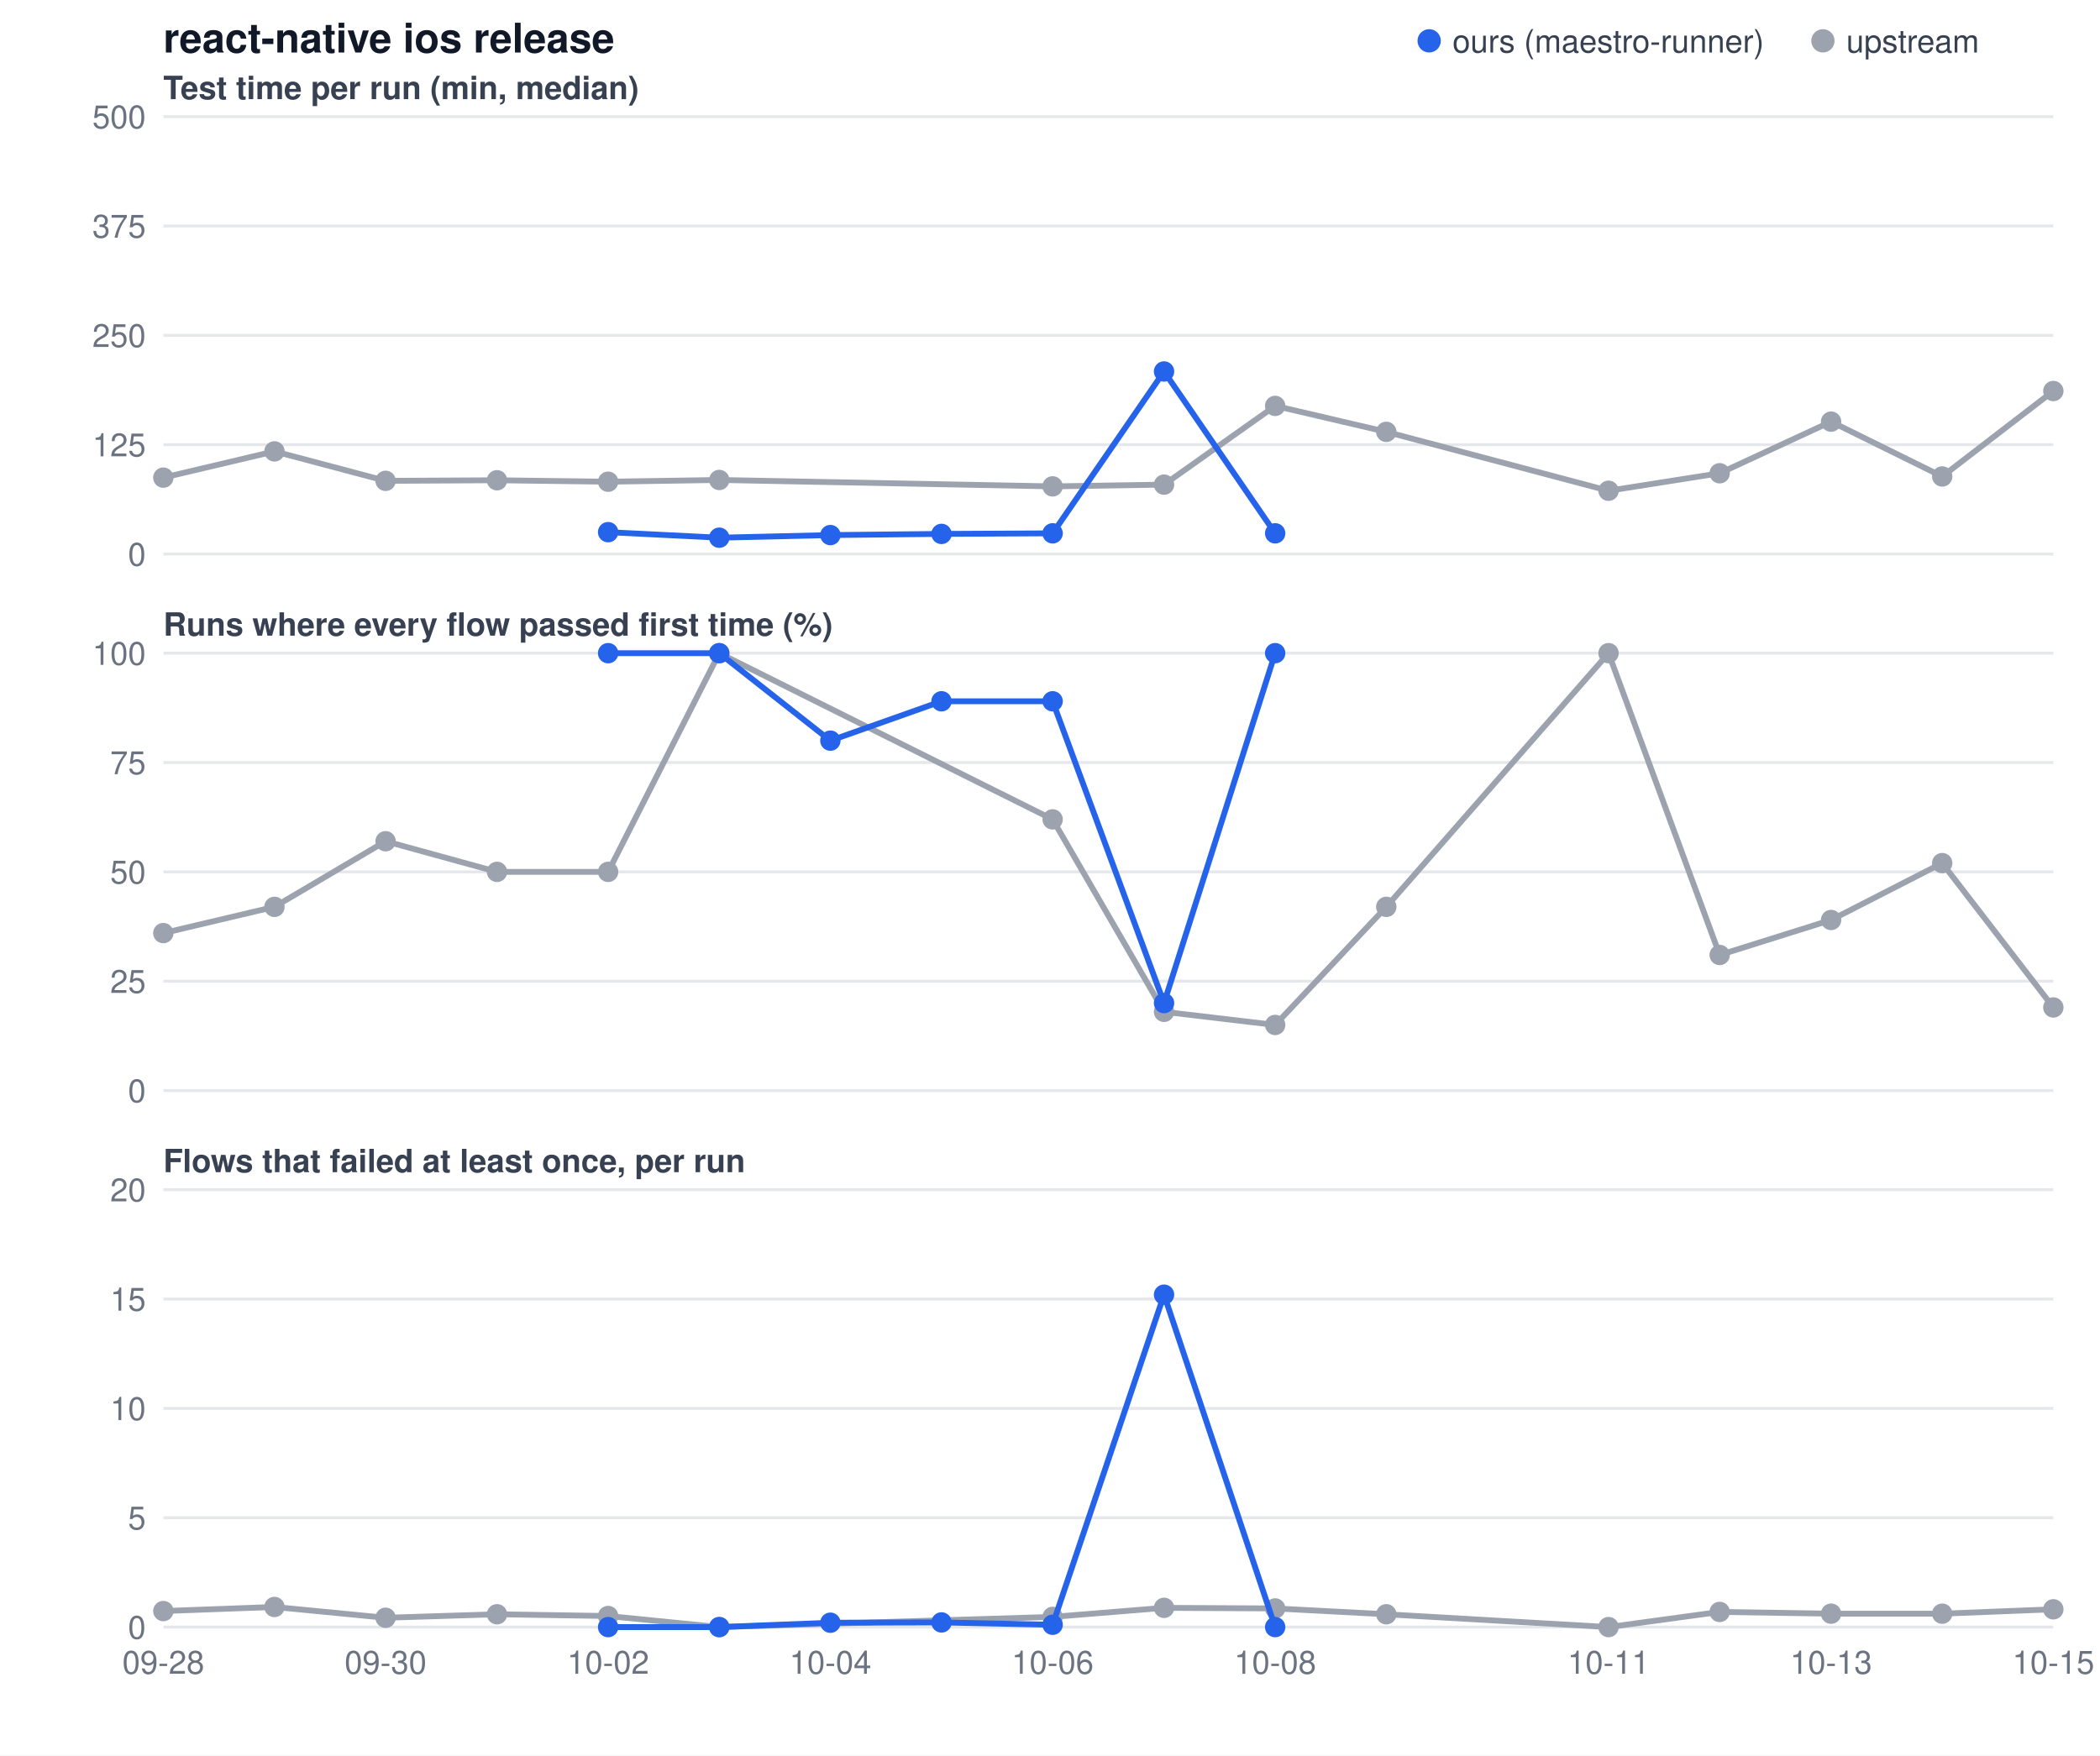
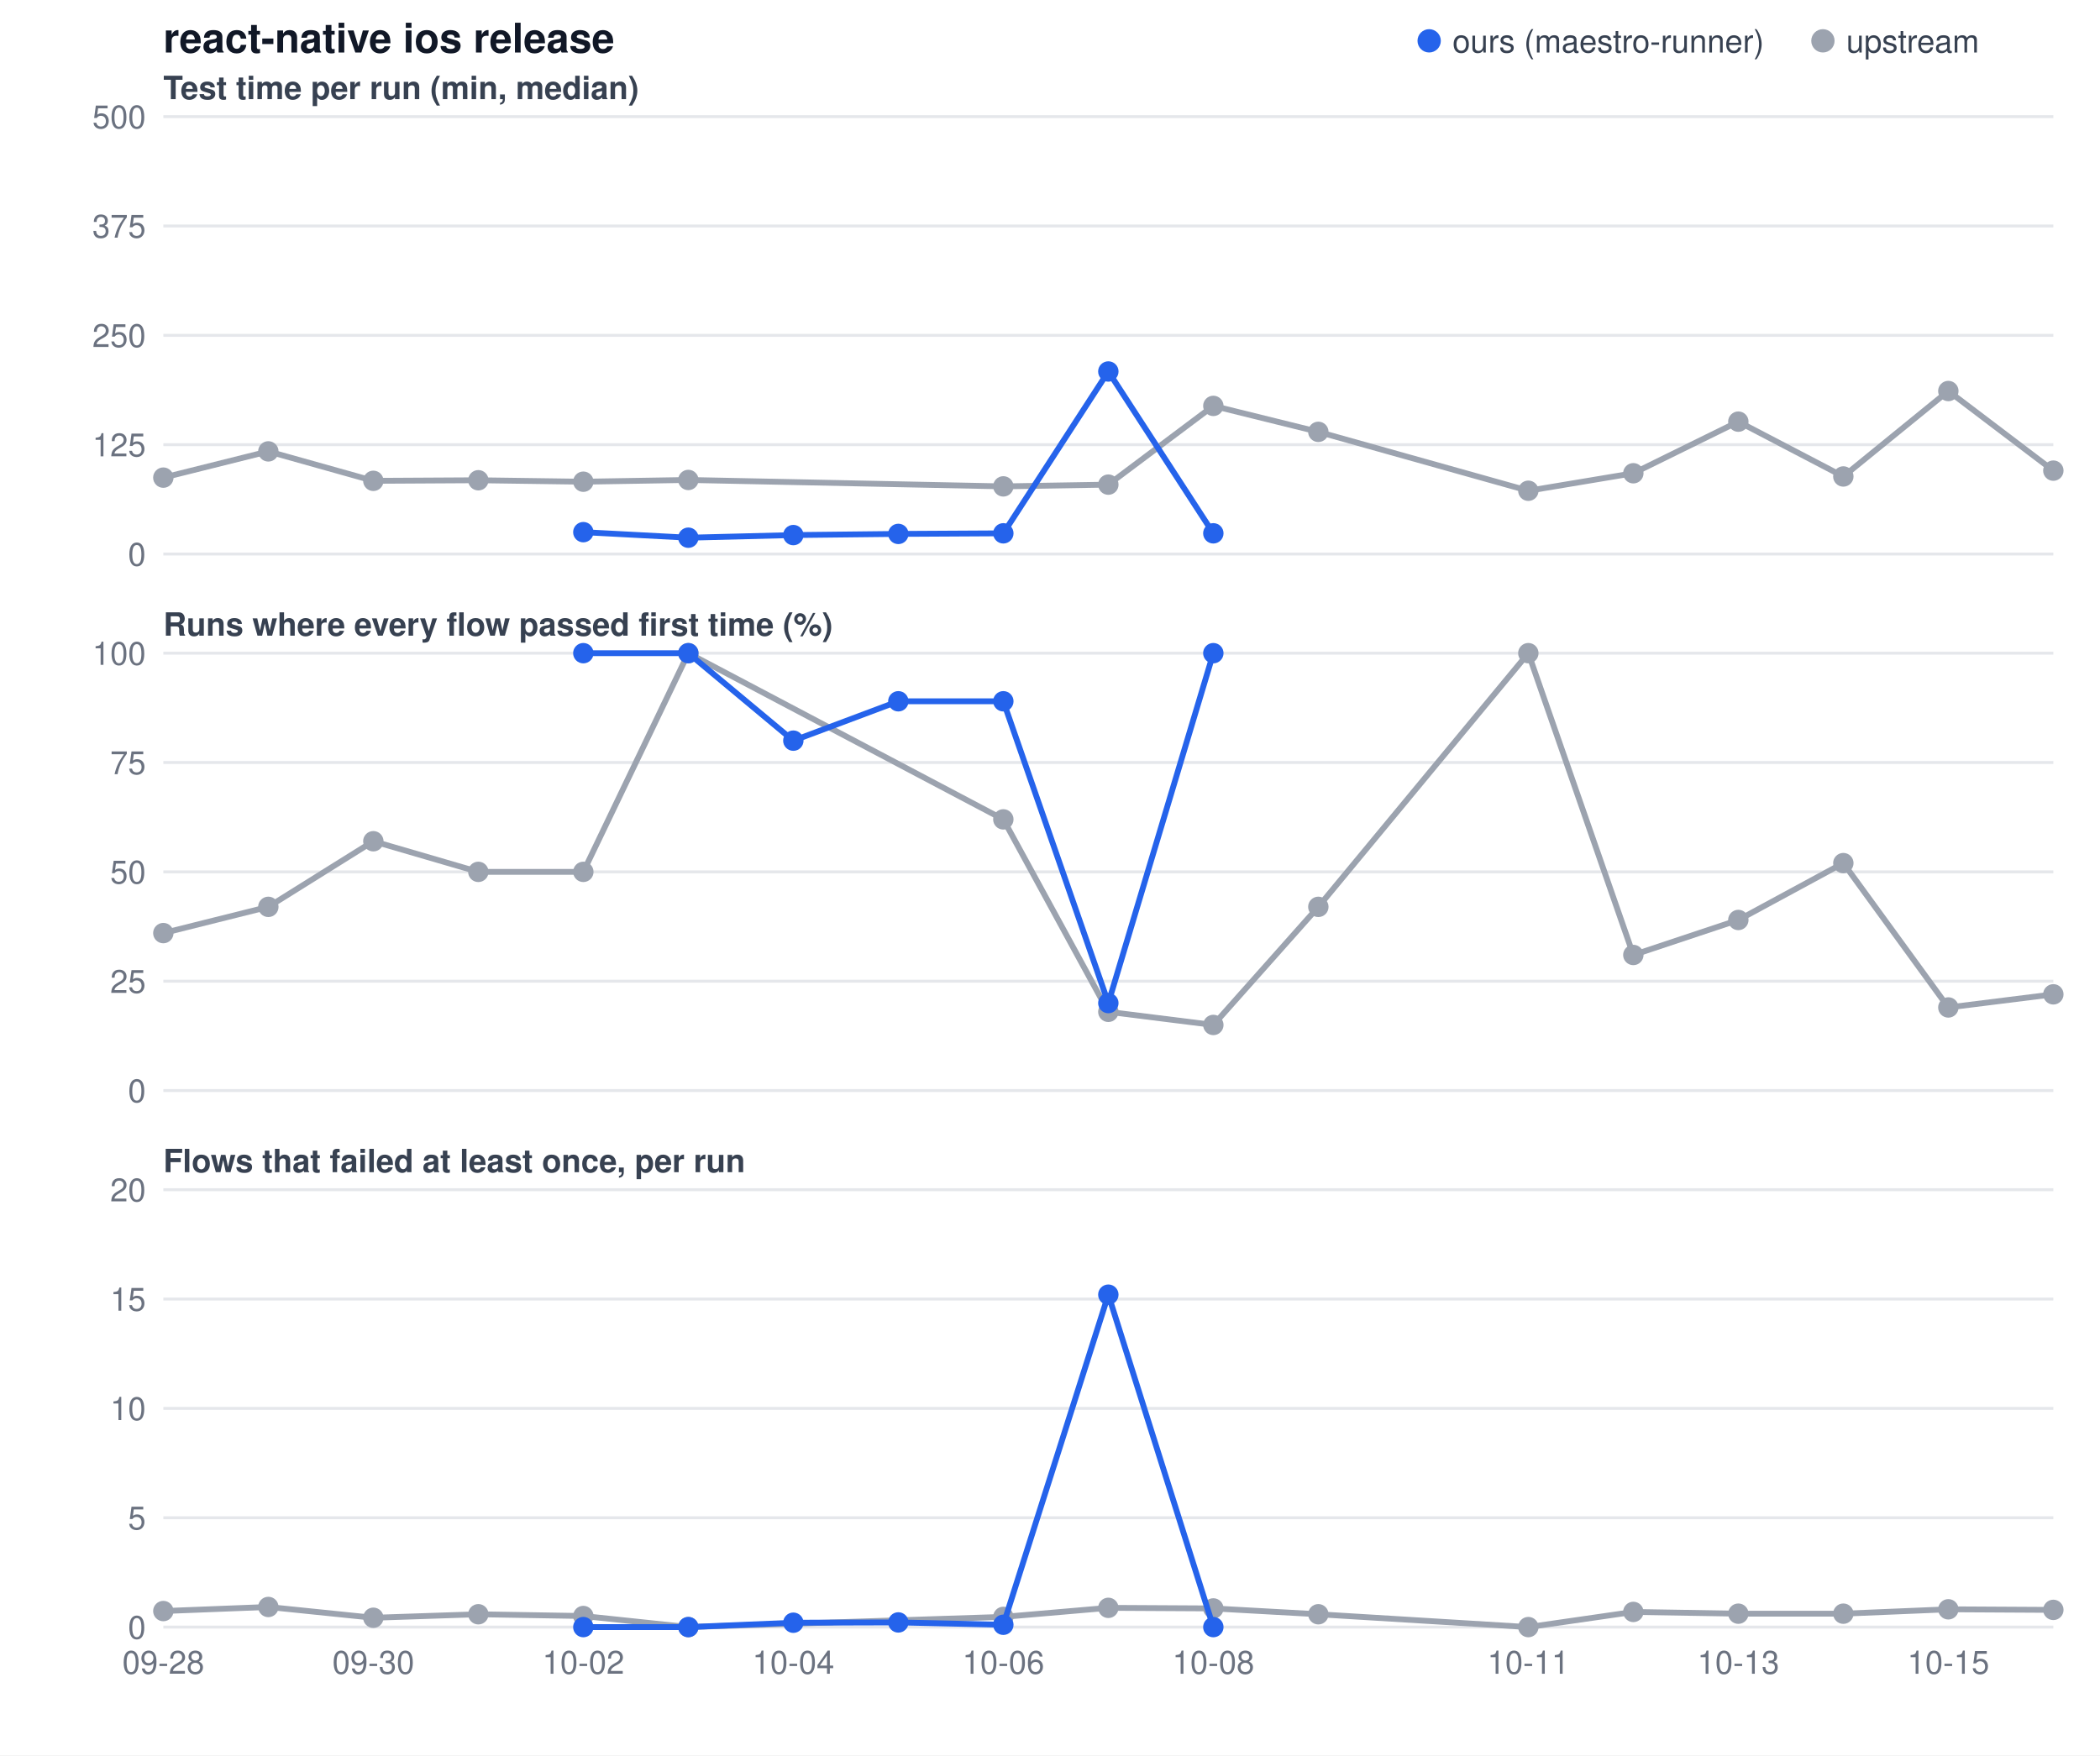
<svg xmlns="http://www.w3.org/2000/svg" width="720" height="602" font-family="-apple-system,Segoe UI,Helvetica,Arial,sans-serif" font-size="11">
  <rect width="100%" height="100%" fill="#ffffff" />
  <text x="56" y="18" font-size="14" font-weight="600" fill="#111827">react-native ios release</text>
  <circle cx="490" cy="14" r="4" fill="#2563eb" />
  <text x="498" y="18" fill="#374151">ours (maestro-runner)</text>
  <circle cx="625" cy="14" r="4" fill="#9ca3af" />
  <text x="633" y="18" fill="#374151">upstream</text>
  <text x="56" y="34" fill="#374151" font-weight="600">Test time per run (min, median)</text>
  <line x1="56" x2="704" y1="190.0" y2="190.0" stroke="#e5e7eb" />
  <text x="50" y="194.0" text-anchor="end" fill="#6b7280">0</text>
  <line x1="56" x2="704" y1="152.5" y2="152.5" stroke="#e5e7eb" />
  <text x="50" y="156.5" text-anchor="end" fill="#6b7280">125</text>
  <line x1="56" x2="704" y1="115.0" y2="115.0" stroke="#e5e7eb" />
  <text x="50" y="119.0" text-anchor="end" fill="#6b7280">250</text>
  <line x1="56" x2="704" y1="77.5" y2="77.5" stroke="#e5e7eb" />
  <text x="50" y="81.5" text-anchor="end" fill="#6b7280">375</text>
  <line x1="56" x2="704" y1="40.0" y2="40.0" stroke="#e5e7eb" />
  <text x="50" y="44.0" text-anchor="end" fill="#6b7280">500</text>
-   <polyline fill="none" stroke="#9ca3af" stroke-width="2" points="56.0,163.8 94.1,154.8 132.2,164.9 170.4,164.7 208.5,165.2 246.6,164.6 360.9,166.8 399.1,166.2 437.2,139.2 475.3,148.1 551.5,168.3 589.6,162.3 627.8,144.6 665.9,163.4 704.0,134.1" />
+   <polyline fill="none" stroke="#9ca3af" stroke-width="2" points="56.0,163.8 92.0,154.8 128.0,164.9 164.0,164.7 200.0,165.2 236.0,164.6 344.0,166.8 380.0,166.2 416.0,139.2 452.0,148.1 524.0,168.3 560.0,162.3 596.0,144.6 632.0,163.4 668.0,134.1 704.0,161.4" />
  <circle cx="56.0" cy="163.8" r="3.5" fill="#9ca3af" />
-   <circle cx="94.1" cy="154.8" r="3.5" fill="#9ca3af" />
-   <circle cx="132.2" cy="164.9" r="3.5" fill="#9ca3af" />
-   <circle cx="170.4" cy="164.7" r="3.5" fill="#9ca3af" />
-   <circle cx="208.5" cy="165.2" r="3.5" fill="#9ca3af" />
-   <circle cx="246.6" cy="164.6" r="3.5" fill="#9ca3af" />
-   <circle cx="360.9" cy="166.8" r="3.5" fill="#9ca3af" />
-   <circle cx="399.1" cy="166.2" r="3.5" fill="#9ca3af" />
-   <circle cx="437.2" cy="139.2" r="3.5" fill="#9ca3af" />
-   <circle cx="475.3" cy="148.1" r="3.5" fill="#9ca3af" />
-   <circle cx="551.5" cy="168.3" r="3.5" fill="#9ca3af" />
-   <circle cx="589.6" cy="162.3" r="3.5" fill="#9ca3af" />
-   <circle cx="627.8" cy="144.6" r="3.5" fill="#9ca3af" />
-   <circle cx="665.9" cy="163.4" r="3.5" fill="#9ca3af" />
-   <circle cx="704.0" cy="134.1" r="3.5" fill="#9ca3af" />
-   <polyline fill="none" stroke="#2563eb" stroke-width="2" points="208.5,182.5 246.6,184.4 284.7,183.5 322.8,183.1 360.9,182.9 399.1,127.4 437.2,182.9" />
-   <circle cx="208.5" cy="182.5" r="3.5" fill="#2563eb" />
-   <circle cx="246.6" cy="184.4" r="3.5" fill="#2563eb" />
-   <circle cx="284.7" cy="183.5" r="3.5" fill="#2563eb" />
-   <circle cx="322.8" cy="183.1" r="3.5" fill="#2563eb" />
-   <circle cx="360.9" cy="182.9" r="3.5" fill="#2563eb" />
-   <circle cx="399.1" cy="127.4" r="3.5" fill="#2563eb" />
-   <circle cx="437.2" cy="182.9" r="3.5" fill="#2563eb" />
+   <circle cx="92.0" cy="154.8" r="3.5" fill="#9ca3af" />
+   <circle cx="128.0" cy="164.9" r="3.5" fill="#9ca3af" />
+   <circle cx="164.0" cy="164.7" r="3.5" fill="#9ca3af" />
+   <circle cx="200.0" cy="165.2" r="3.5" fill="#9ca3af" />
+   <circle cx="236.0" cy="164.6" r="3.5" fill="#9ca3af" />
+   <circle cx="344.0" cy="166.8" r="3.5" fill="#9ca3af" />
+   <circle cx="380.0" cy="166.2" r="3.5" fill="#9ca3af" />
+   <circle cx="416.0" cy="139.2" r="3.5" fill="#9ca3af" />
+   <circle cx="452.0" cy="148.1" r="3.5" fill="#9ca3af" />
+   <circle cx="524.0" cy="168.3" r="3.5" fill="#9ca3af" />
+   <circle cx="560.0" cy="162.3" r="3.5" fill="#9ca3af" />
+   <circle cx="596.0" cy="144.6" r="3.5" fill="#9ca3af" />
+   <circle cx="632.0" cy="163.4" r="3.5" fill="#9ca3af" />
+   <circle cx="668.0" cy="134.1" r="3.5" fill="#9ca3af" />
+   <circle cx="704.0" cy="161.4" r="3.5" fill="#9ca3af" />
+   <polyline fill="none" stroke="#2563eb" stroke-width="2" points="200.0,182.5 236.0,184.4 272.0,183.5 308.0,183.1 344.0,182.9 380.0,127.4 416.0,182.9" />
+   <circle cx="200.0" cy="182.5" r="3.5" fill="#2563eb" />
+   <circle cx="236.0" cy="184.4" r="3.5" fill="#2563eb" />
+   <circle cx="272.0" cy="183.5" r="3.5" fill="#2563eb" />
+   <circle cx="308.0" cy="183.1" r="3.5" fill="#2563eb" />
+   <circle cx="344.0" cy="182.9" r="3.5" fill="#2563eb" />
+   <circle cx="380.0" cy="127.4" r="3.5" fill="#2563eb" />
+   <circle cx="416.0" cy="182.9" r="3.5" fill="#2563eb" />
  <text x="56" y="218" fill="#374151" font-weight="600">Runs where every flow passed first time (%)</text>
  <line x1="56" x2="704" y1="374.0" y2="374.0" stroke="#e5e7eb" />
  <text x="50" y="378.0" text-anchor="end" fill="#6b7280">0</text>
  <line x1="56" x2="704" y1="336.5" y2="336.5" stroke="#e5e7eb" />
  <text x="50" y="340.5" text-anchor="end" fill="#6b7280">25</text>
  <line x1="56" x2="704" y1="299.0" y2="299.0" stroke="#e5e7eb" />
  <text x="50" y="303.0" text-anchor="end" fill="#6b7280">50</text>
  <line x1="56" x2="704" y1="261.5" y2="261.5" stroke="#e5e7eb" />
  <text x="50" y="265.5" text-anchor="end" fill="#6b7280">75</text>
  <line x1="56" x2="704" y1="224.0" y2="224.0" stroke="#e5e7eb" />
  <text x="50" y="228.0" text-anchor="end" fill="#6b7280">100</text>
-   <polyline fill="none" stroke="#9ca3af" stroke-width="2" points="56.0,320.0 94.1,311.0 132.2,288.5 170.4,299.0 208.5,299.0 246.6,224.0 360.9,281.0 399.1,347.0 437.2,351.5 475.3,311.0 551.5,224.0 589.6,327.5 627.8,315.5 665.9,296.0 704.0,345.5" />
+   <polyline fill="none" stroke="#9ca3af" stroke-width="2" points="56.0,320.0 92.0,311.0 128.0,288.5 164.0,299.0 200.0,299.0 236.0,224.0 344.0,281.0 380.0,347.0 416.0,351.5 452.0,311.0 524.0,224.0 560.0,327.5 596.0,315.5 632.0,296.0 668.0,345.5 704.0,341.0" />
  <circle cx="56.0" cy="320.0" r="3.5" fill="#9ca3af" />
-   <circle cx="94.1" cy="311.0" r="3.5" fill="#9ca3af" />
-   <circle cx="132.2" cy="288.5" r="3.5" fill="#9ca3af" />
-   <circle cx="170.4" cy="299.0" r="3.5" fill="#9ca3af" />
-   <circle cx="208.5" cy="299.0" r="3.5" fill="#9ca3af" />
-   <circle cx="246.6" cy="224.0" r="3.5" fill="#9ca3af" />
-   <circle cx="360.9" cy="281.0" r="3.5" fill="#9ca3af" />
-   <circle cx="399.1" cy="347.0" r="3.5" fill="#9ca3af" />
-   <circle cx="437.2" cy="351.5" r="3.5" fill="#9ca3af" />
-   <circle cx="475.3" cy="311.0" r="3.5" fill="#9ca3af" />
-   <circle cx="551.5" cy="224.0" r="3.5" fill="#9ca3af" />
-   <circle cx="589.6" cy="327.5" r="3.5" fill="#9ca3af" />
-   <circle cx="627.8" cy="315.5" r="3.5" fill="#9ca3af" />
-   <circle cx="665.9" cy="296.0" r="3.5" fill="#9ca3af" />
-   <circle cx="704.0" cy="345.5" r="3.5" fill="#9ca3af" />
-   <polyline fill="none" stroke="#2563eb" stroke-width="2" points="208.5,224.0 246.6,224.0 284.7,254.0 322.8,240.5 360.9,240.5 399.1,344.0 437.2,224.0" />
-   <circle cx="208.5" cy="224.0" r="3.5" fill="#2563eb" />
-   <circle cx="246.6" cy="224.0" r="3.5" fill="#2563eb" />
-   <circle cx="284.7" cy="254.0" r="3.5" fill="#2563eb" />
-   <circle cx="322.8" cy="240.5" r="3.5" fill="#2563eb" />
-   <circle cx="360.9" cy="240.5" r="3.5" fill="#2563eb" />
-   <circle cx="399.1" cy="344.0" r="3.5" fill="#2563eb" />
-   <circle cx="437.2" cy="224.0" r="3.5" fill="#2563eb" />
+   <circle cx="92.0" cy="311.0" r="3.5" fill="#9ca3af" />
+   <circle cx="128.0" cy="288.5" r="3.5" fill="#9ca3af" />
+   <circle cx="164.0" cy="299.0" r="3.5" fill="#9ca3af" />
+   <circle cx="200.0" cy="299.0" r="3.5" fill="#9ca3af" />
+   <circle cx="236.0" cy="224.0" r="3.5" fill="#9ca3af" />
+   <circle cx="344.0" cy="281.0" r="3.5" fill="#9ca3af" />
+   <circle cx="380.0" cy="347.0" r="3.5" fill="#9ca3af" />
+   <circle cx="416.0" cy="351.5" r="3.5" fill="#9ca3af" />
+   <circle cx="452.0" cy="311.0" r="3.5" fill="#9ca3af" />
+   <circle cx="524.0" cy="224.0" r="3.5" fill="#9ca3af" />
+   <circle cx="560.0" cy="327.5" r="3.5" fill="#9ca3af" />
+   <circle cx="596.0" cy="315.5" r="3.5" fill="#9ca3af" />
+   <circle cx="632.0" cy="296.0" r="3.5" fill="#9ca3af" />
+   <circle cx="668.0" cy="345.5" r="3.5" fill="#9ca3af" />
+   <circle cx="704.0" cy="341.0" r="3.5" fill="#9ca3af" />
+   <polyline fill="none" stroke="#2563eb" stroke-width="2" points="200.0,224.0 236.0,224.0 272.0,254.0 308.0,240.5 344.0,240.5 380.0,344.0 416.0,224.0" />
+   <circle cx="200.0" cy="224.0" r="3.5" fill="#2563eb" />
+   <circle cx="236.0" cy="224.0" r="3.5" fill="#2563eb" />
+   <circle cx="272.0" cy="254.0" r="3.5" fill="#2563eb" />
+   <circle cx="308.0" cy="240.5" r="3.5" fill="#2563eb" />
+   <circle cx="344.0" cy="240.5" r="3.5" fill="#2563eb" />
+   <circle cx="380.0" cy="344.0" r="3.5" fill="#2563eb" />
+   <circle cx="416.0" cy="224.0" r="3.5" fill="#2563eb" />
  <text x="56" y="402" fill="#374151" font-weight="600">Flows that failed at least once, per run</text>
  <line x1="56" x2="704" y1="558.0" y2="558.0" stroke="#e5e7eb" />
  <text x="50" y="562.0" text-anchor="end" fill="#6b7280">0</text>
  <line x1="56" x2="704" y1="520.5" y2="520.5" stroke="#e5e7eb" />
  <text x="50" y="524.5" text-anchor="end" fill="#6b7280">5</text>
  <line x1="56" x2="704" y1="483.0" y2="483.0" stroke="#e5e7eb" />
  <text x="50" y="487.0" text-anchor="end" fill="#6b7280">10</text>
  <line x1="56" x2="704" y1="445.5" y2="445.5" stroke="#e5e7eb" />
  <text x="50" y="449.5" text-anchor="end" fill="#6b7280">15</text>
  <line x1="56" x2="704" y1="408.0" y2="408.0" stroke="#e5e7eb" />
  <text x="50" y="412.0" text-anchor="end" fill="#6b7280">20</text>
-   <polyline fill="none" stroke="#9ca3af" stroke-width="2" points="56.0,552.5 94.1,551.1 132.2,554.8 170.4,553.6 208.5,554.2 246.6,558.0 360.9,554.5 399.1,551.4 437.2,551.6 475.3,553.6 551.5,558.0 589.6,552.8 627.8,553.4 665.9,553.4 704.0,551.9" />
+   <polyline fill="none" stroke="#9ca3af" stroke-width="2" points="56.0,552.5 92.0,551.1 128.0,554.8 164.0,553.6 200.0,554.2 236.0,558.0 344.0,554.5 380.0,551.4 416.0,551.6 452.0,553.6 524.0,558.0 560.0,552.8 596.0,553.4 632.0,553.4 668.0,551.9 704.0,552.1" />
  <circle cx="56.0" cy="552.5" r="3.5" fill="#9ca3af" />
-   <circle cx="94.1" cy="551.1" r="3.5" fill="#9ca3af" />
-   <circle cx="132.2" cy="554.8" r="3.5" fill="#9ca3af" />
-   <circle cx="170.4" cy="553.6" r="3.5" fill="#9ca3af" />
-   <circle cx="208.5" cy="554.2" r="3.5" fill="#9ca3af" />
-   <circle cx="246.6" cy="558.0" r="3.5" fill="#9ca3af" />
-   <circle cx="360.9" cy="554.5" r="3.5" fill="#9ca3af" />
-   <circle cx="399.1" cy="551.4" r="3.5" fill="#9ca3af" />
-   <circle cx="437.2" cy="551.6" r="3.5" fill="#9ca3af" />
-   <circle cx="475.3" cy="553.6" r="3.5" fill="#9ca3af" />
-   <circle cx="551.5" cy="558.0" r="3.5" fill="#9ca3af" />
-   <circle cx="589.6" cy="552.8" r="3.5" fill="#9ca3af" />
-   <circle cx="627.8" cy="553.4" r="3.5" fill="#9ca3af" />
-   <circle cx="665.9" cy="553.4" r="3.5" fill="#9ca3af" />
-   <circle cx="704.0" cy="551.9" r="3.5" fill="#9ca3af" />
-   <polyline fill="none" stroke="#2563eb" stroke-width="2" points="208.5,558.0 246.6,558.0 284.7,556.5 322.8,556.4 360.9,557.2 399.1,444.0 437.2,558.0" />
-   <circle cx="208.5" cy="558.0" r="3.5" fill="#2563eb" />
-   <circle cx="246.6" cy="558.0" r="3.5" fill="#2563eb" />
-   <circle cx="284.7" cy="556.5" r="3.5" fill="#2563eb" />
-   <circle cx="322.8" cy="556.4" r="3.5" fill="#2563eb" />
-   <circle cx="360.9" cy="557.2" r="3.5" fill="#2563eb" />
-   <circle cx="399.1" cy="444.0" r="3.5" fill="#2563eb" />
-   <circle cx="437.2" cy="558.0" r="3.5" fill="#2563eb" />
+   <circle cx="92.0" cy="551.1" r="3.5" fill="#9ca3af" />
+   <circle cx="128.0" cy="554.8" r="3.5" fill="#9ca3af" />
+   <circle cx="164.0" cy="553.6" r="3.5" fill="#9ca3af" />
+   <circle cx="200.0" cy="554.2" r="3.5" fill="#9ca3af" />
+   <circle cx="236.0" cy="558.0" r="3.5" fill="#9ca3af" />
+   <circle cx="344.0" cy="554.5" r="3.5" fill="#9ca3af" />
+   <circle cx="380.0" cy="551.4" r="3.5" fill="#9ca3af" />
+   <circle cx="416.0" cy="551.6" r="3.5" fill="#9ca3af" />
+   <circle cx="452.0" cy="553.6" r="3.5" fill="#9ca3af" />
+   <circle cx="524.0" cy="558.0" r="3.5" fill="#9ca3af" />
+   <circle cx="560.0" cy="552.8" r="3.5" fill="#9ca3af" />
+   <circle cx="596.0" cy="553.4" r="3.5" fill="#9ca3af" />
+   <circle cx="632.0" cy="553.4" r="3.5" fill="#9ca3af" />
+   <circle cx="668.0" cy="551.9" r="3.5" fill="#9ca3af" />
+   <circle cx="704.0" cy="552.1" r="3.5" fill="#9ca3af" />
+   <polyline fill="none" stroke="#2563eb" stroke-width="2" points="200.0,558.0 236.0,558.0 272.0,556.5 308.0,556.4 344.0,557.2 380.0,444.0 416.0,558.0" />
+   <circle cx="200.0" cy="558.0" r="3.5" fill="#2563eb" />
+   <circle cx="236.0" cy="558.0" r="3.5" fill="#2563eb" />
+   <circle cx="272.0" cy="556.5" r="3.5" fill="#2563eb" />
+   <circle cx="308.0" cy="556.4" r="3.5" fill="#2563eb" />
+   <circle cx="344.0" cy="557.2" r="3.5" fill="#2563eb" />
+   <circle cx="380.0" cy="444.0" r="3.5" fill="#2563eb" />
+   <circle cx="416.0" cy="558.0" r="3.5" fill="#2563eb" />
  <text x="56.0" y="574" text-anchor="middle" fill="#6b7280">09-28</text>
-   <text x="132.2" y="574" text-anchor="middle" fill="#6b7280">09-30</text>
-   <text x="208.5" y="574" text-anchor="middle" fill="#6b7280">10-02</text>
-   <text x="284.7" y="574" text-anchor="middle" fill="#6b7280">10-04</text>
-   <text x="360.9" y="574" text-anchor="middle" fill="#6b7280">10-06</text>
-   <text x="437.2" y="574" text-anchor="middle" fill="#6b7280">10-08</text>
-   <text x="551.5" y="574" text-anchor="middle" fill="#6b7280">10-11</text>
-   <text x="627.8" y="574" text-anchor="middle" fill="#6b7280">10-13</text>
-   <text x="704.0" y="574" text-anchor="middle" fill="#6b7280">10-15</text>
+   <text x="128.0" y="574" text-anchor="middle" fill="#6b7280">09-30</text>
+   <text x="200.0" y="574" text-anchor="middle" fill="#6b7280">10-02</text>
+   <text x="272.0" y="574" text-anchor="middle" fill="#6b7280">10-04</text>
+   <text x="344.0" y="574" text-anchor="middle" fill="#6b7280">10-06</text>
+   <text x="416.0" y="574" text-anchor="middle" fill="#6b7280">10-08</text>
+   <text x="524.0" y="574" text-anchor="middle" fill="#6b7280">10-11</text>
+   <text x="596.0" y="574" text-anchor="middle" fill="#6b7280">10-13</text>
+   <text x="668.0" y="574" text-anchor="middle" fill="#6b7280">10-15</text>
</svg>
